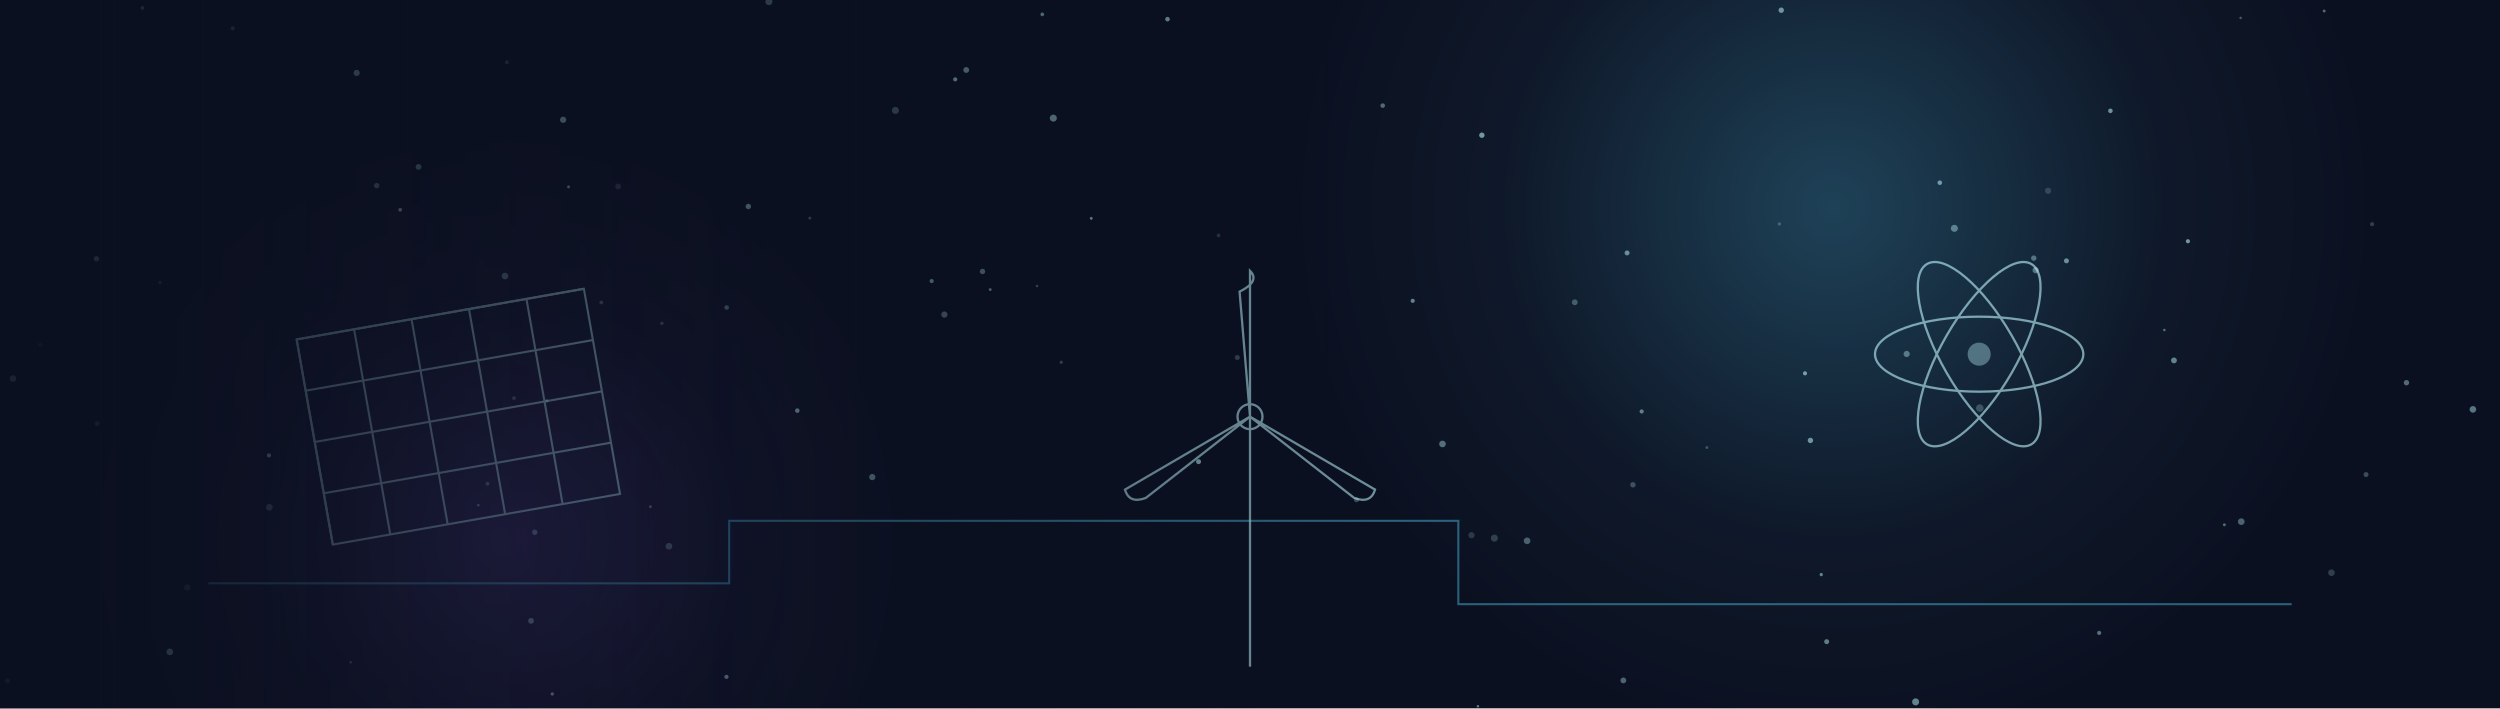
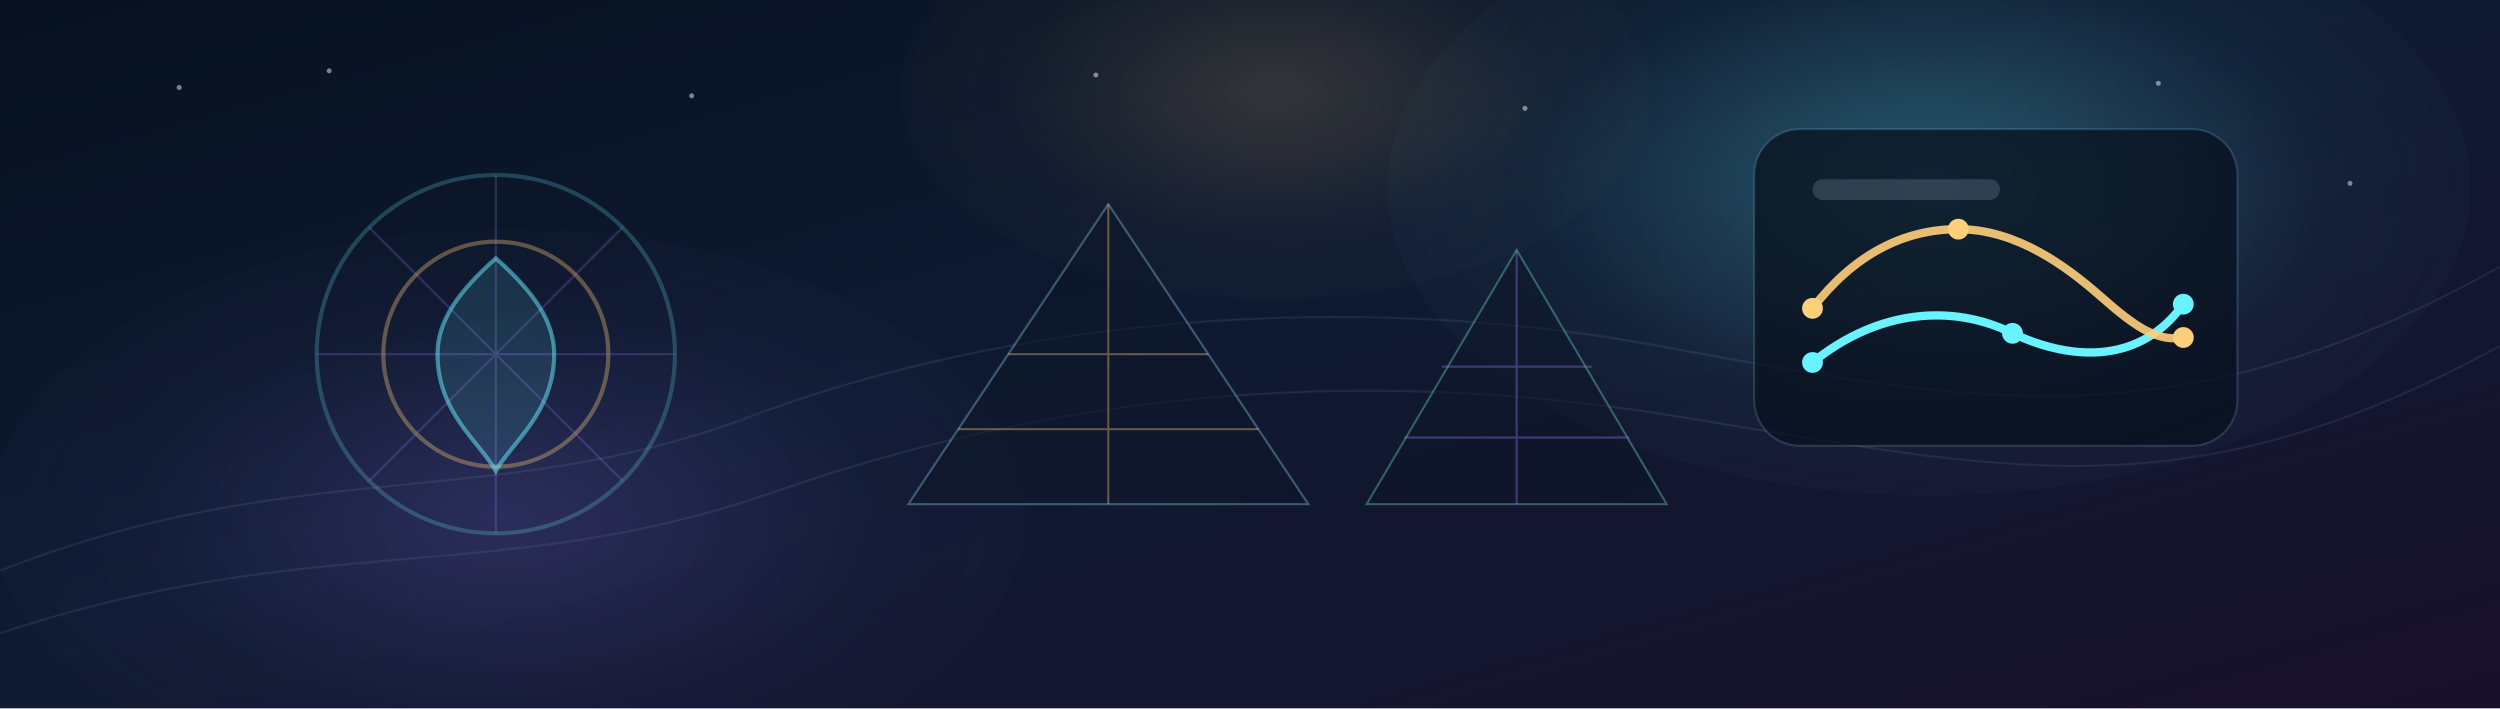
<svg xmlns="http://www.w3.org/2000/svg" viewBox="0 0 1200 340" preserveAspectRatio="xMidYMid slice">
  <defs>
-     <radialGradient id="glow-blue">
-       <stop offset="0%" stop-color="#5b8def" stop-opacity="0.55" />
-       <stop offset="60%" stop-color="#5b8def" stop-opacity="0.1" />
-       <stop offset="100%" stop-color="#5b8def" stop-opacity="0" />
+     <linearGradient id="bg" x1="0" y1="0" x2="1" y2="1">
+       <stop offset="0%" stop-color="#071120" />
+       <stop offset="45%" stop-color="#0e1a31" />
+       <stop offset="100%" stop-color="#19112b" />
+     </linearGradient>
+     <radialGradient id="cyanGlow" cx="50%" cy="50%" r="60%">
+       <stop offset="0%" stop-color="#67f3ff" stop-opacity="0.82" />
+       <stop offset="60%" stop-color="#67f3ff" stop-opacity="0.12" />
+       <stop offset="100%" stop-color="#67f3ff" stop-opacity="0" />
    </radialGradient>
-     <radialGradient id="glow-purple">
-       <stop offset="0%" stop-color="#a06bff" stop-opacity="0.55" />
-       <stop offset="60%" stop-color="#a06bff" stop-opacity="0.1" />
-       <stop offset="100%" stop-color="#a06bff" stop-opacity="0" />
+     <radialGradient id="violetGlow" cx="50%" cy="50%" r="60%">
+       <stop offset="0%" stop-color="#9d7cff" stop-opacity="0.72" />
+       <stop offset="60%" stop-color="#9d7cff" stop-opacity="0.12" />
+       <stop offset="100%" stop-color="#9d7cff" stop-opacity="0" />
    </radialGradient>
-     <radialGradient id="glow-orange">
-       <stop offset="0%" stop-color="#ff9b54" stop-opacity="0.55" />
-       <stop offset="60%" stop-color="#ff9b54" stop-opacity="0.1" />
-       <stop offset="100%" stop-color="#ff9b54" stop-opacity="0" />
+     <radialGradient id="amberGlow" cx="50%" cy="50%" r="60%">
+       <stop offset="0%" stop-color="#ffcf79" stop-opacity="0.74" />
+       <stop offset="60%" stop-color="#ffcf79" stop-opacity="0.12" />
+       <stop offset="100%" stop-color="#ffcf79" stop-opacity="0" />
    </radialGradient>
-     <radialGradient id="glow-teal">
-       <stop offset="0%" stop-color="#3ecbb5" stop-opacity="0.55" />
-       <stop offset="60%" stop-color="#3ecbb5" stop-opacity="0.1" />
-       <stop offset="100%" stop-color="#3ecbb5" stop-opacity="0" />
-     </radialGradient>
-     <radialGradient id="glow-pink">
-       <stop offset="0%" stop-color="#ff7ab8" stop-opacity="0.55" />
-       <stop offset="60%" stop-color="#ff7ab8" stop-opacity="0.1" />
-       <stop offset="100%" stop-color="#ff7ab8" stop-opacity="0" />
-     </radialGradient>
-     <radialGradient id="glow-green">
-       <stop offset="0%" stop-color="#7bd389" stop-opacity="0.55" />
-       <stop offset="60%" stop-color="#7bd389" stop-opacity="0.1" />
-       <stop offset="100%" stop-color="#7bd389" stop-opacity="0" />
-     </radialGradient>
-     <radialGradient id="glow-yellow">
-       <stop offset="0%" stop-color="#ffd166" stop-opacity="0.55" />
-       <stop offset="60%" stop-color="#ffd166" stop-opacity="0.1" />
-       <stop offset="100%" stop-color="#ffd166" stop-opacity="0" />
-     </radialGradient>
-     <radialGradient id="glow-red">
-       <stop offset="0%" stop-color="#ff6b6b" stop-opacity="0.55" />
-       <stop offset="60%" stop-color="#ff6b6b" stop-opacity="0.1" />
-       <stop offset="100%" stop-color="#ff6b6b" stop-opacity="0" />
-     </radialGradient>
-     <radialGradient id="glow-cyan">
-       <stop offset="0%" stop-color="#5ad8ff" stop-opacity="0.55" />
-       <stop offset="60%" stop-color="#5ad8ff" stop-opacity="0.1" />
-       <stop offset="100%" stop-color="#5ad8ff" stop-opacity="0" />
-     </radialGradient>
-     <radialGradient id="glow-sand">
-       <stop offset="0%" stop-color="#d6b56a" stop-opacity="0.55" />
-       <stop offset="60%" stop-color="#d6b56a" stop-opacity="0.1" />
-       <stop offset="100%" stop-color="#d6b56a" stop-opacity="0" />
-     </radialGradient>
-     <radialGradient id="glow-white">
-       <stop offset="0%" stop-color="#e6eeff" stop-opacity="0.55" />
-       <stop offset="60%" stop-color="#e6eeff" stop-opacity="0.1" />
-       <stop offset="100%" stop-color="#e6eeff" stop-opacity="0" />
-     </radialGradient>
-     <radialGradient id="glow-slate">
-       <stop offset="0%" stop-color="#7c8db5" stop-opacity="0.55" />
-       <stop offset="60%" stop-color="#7c8db5" stop-opacity="0.1" />
-       <stop offset="100%" stop-color="#7c8db5" stop-opacity="0" />
-     </radialGradient>
-     <linearGradient id="fade-r" x1="0" x2="1">
-       <stop offset="0%" stop-color="#0b1020" stop-opacity="0.85" />
-       <stop offset="55%" stop-color="#0b1020" stop-opacity="0" />
-     </linearGradient>
-     <filter id="soft" x="-20%" y="-20%" width="140%" height="140%">
-       <feGaussianBlur stdDeviation="0.4" />
-     </filter>
  </defs>
-   <rect width="1200" height="340" fill="#0b1020" />
-   <circle cx="880" cy="100" r="260" fill="url(#glow-cyan)" opacity="0.45" />
-   <circle cx="240" cy="260" r="200" fill="url(#glow-purple)" opacity="0.4" />
-   <circle cx="991.9" cy="125.2" r="1.2" fill="#bff7ff" opacity="0.51" />
-   <circle cx="663.7" cy="50.7" r="1.1" fill="#bff7ff" opacity="0.38" />
-   <circle cx="463.8" cy="33.6" r="1.4" fill="#bff7ff" opacity="0.43" />
-   <circle cx="288.6" cy="145.2" r="0.9" fill="#bff7ff" opacity="0.27" />
-   <circle cx="256.7" cy="255.5" r="1.3" fill="#bff7ff" opacity="0.35" />
-   <circle cx="575.3" cy="221.6" r="1.2" fill="#bff7ff" opacity="0.54" />
-   <circle cx="1007.6" cy="303.8" r="1.0" fill="#bff7ff" opacity="0.41" />
-   <circle cx="1138.6" cy="107.6" r="1.0" fill="#bff7ff" opacity="0.20" />
-   <circle cx="242.4" cy="132.5" r="1.6" fill="#bff7ff" opacity="0.34" />
-   <circle cx="348.8" cy="147.6" r="1.1" fill="#bff7ff" opacity="0.34" />
-   <circle cx="509.4" cy="173.9" r="0.8" fill="#bff7ff" opacity="0.24" />
-   <circle cx="265.1" cy="333.1" r="0.8" fill="#bff7ff" opacity="0.57" />
-   <circle cx="312.2" cy="243.2" r="0.7" fill="#bff7ff" opacity="0.34" />
-   <circle cx="369.1" cy="0.8" r="1.7" fill="#bff7ff" opacity="0.30" />
-   <circle cx="243.3" cy="29.9" r="0.9" fill="#bff7ff" opacity="0.18" />
-   <circle cx="497.8" cy="137.3" r="0.6" fill="#bff7ff" opacity="0.28" />
-   <circle cx="317.7" cy="155.2" r="0.8" fill="#bff7ff" opacity="0.26" />
-   <circle cx="977.1" cy="129.7" r="1.5" fill="#bff7ff" opacity="0.38" />
-   <circle cx="505.6" cy="56.7" r="1.7" fill="#bff7ff" opacity="0.46" />
-   <circle cx="1155.1" cy="183.7" r="1.3" fill="#bff7ff" opacity="0.39" />
-   <circle cx="866.4" cy="179.2" r="1.0" fill="#bff7ff" opacity="0.56" />
-   <circle cx="1135.7" cy="227.8" r="1.2" fill="#bff7ff" opacity="0.26" />
-   <circle cx="81.5" cy="312.9" r="1.6" fill="#bff7ff" opacity="0.56" />
-   <circle cx="711.3" cy="64.9" r="1.3" fill="#bff7ff" opacity="0.57" />
-   <circle cx="788.0" cy="197.5" r="1.0" fill="#bff7ff" opacity="0.45" />
-   <circle cx="296.7" cy="89.5" r="1.4" fill="#bff7ff" opacity="0.16" />
-   <circle cx="111.7" cy="13.6" r="1.0" fill="#bff7ff" opacity="0.26" />
-   <circle cx="262.5" cy="192.4" r="0.8" fill="#bff7ff" opacity="0.43" />
-   <circle cx="200.9" cy="80.1" r="1.4" fill="#bff7ff" opacity="0.39" />
-   <circle cx="1067.7" cy="251.9" r="0.7" fill="#bff7ff" opacity="0.39" />
-   <circle cx="359.2" cy="99.1" r="1.3" fill="#bff7ff" opacity="0.48" />
-   <circle cx="593.9" cy="171.6" r="1.2" fill="#bff7ff" opacity="0.21" />
-   <circle cx="779.2" cy="326.6" r="1.4" fill="#bff7ff" opacity="0.36" />
-   <circle cx="678.1" cy="144.4" r="1.0" fill="#bff7ff" opacity="0.48" />
-   <circle cx="1075.8" cy="250.4" r="1.6" fill="#bff7ff" opacity="0.36" />
-   <circle cx="46.3" cy="124.2" r="1.3" fill="#bff7ff" opacity="0.45" />
-   <circle cx="819.3" cy="214.8" r="0.7" fill="#bff7ff" opacity="0.25" />
-   <circle cx="46.6" cy="203.3" r="1.1" fill="#bff7ff" opacity="0.25" />
-   <circle cx="869.0" cy="211.4" r="1.3" fill="#bff7ff" opacity="0.53" />
-   <circle cx="382.7" cy="197.1" r="1.1" fill="#bff7ff" opacity="0.56" />
-   <circle cx="706.3" cy="256.9" r="1.5" fill="#bff7ff" opacity="0.17" />
-   <circle cx="447.2" cy="134.9" r="1.0" fill="#bff7ff" opacity="0.44" />
-   <circle cx="168.3" cy="317.9" r="0.6" fill="#bff7ff" opacity="0.35" />
-   <circle cx="254.9" cy="298.0" r="1.4" fill="#bff7ff" opacity="0.42" />
-   <circle cx="781.0" cy="121.4" r="1.2" fill="#bff7ff" opacity="0.49" />
-   <circle cx="976.2" cy="123.9" r="1.3" fill="#bff7ff" opacity="0.37" />
-   <circle cx="692.4" cy="213.1" r="1.6" fill="#bff7ff" opacity="0.40" />
-   <circle cx="270.3" cy="57.5" r="1.5" fill="#bff7ff" opacity="0.52" />
-   <circle cx="6.2" cy="181.7" r="1.6" fill="#bff7ff" opacity="0.48" />
-   <circle cx="418.7" cy="229.0" r="1.5" fill="#bff7ff" opacity="0.42" />
-   <circle cx="915.2" cy="169.9" r="1.5" fill="#bff7ff" opacity="0.38" />
-   <circle cx="458.5" cy="38.1" r="1.0" fill="#bff7ff" opacity="0.52" />
-   <circle cx="234.0" cy="232.2" r="0.9" fill="#bff7ff" opacity="0.32" />
-   <circle cx="1115.6" cy="5.3" r="0.7" fill="#bff7ff" opacity="0.38" />
-   <circle cx="733.0" cy="259.6" r="1.6" fill="#bff7ff" opacity="0.34" />
-   <circle cx="938.1" cy="109.6" r="1.7" fill="#bff7ff" opacity="0.41" />
-   <circle cx="471.6" cy="130.3" r="1.3" fill="#bff7ff" opacity="0.36" />
-   <circle cx="429.8" cy="53.0" r="1.7" fill="#bff7ff" opacity="0.25" />
-   <circle cx="931.1" cy="87.7" r="1.1" fill="#bff7ff" opacity="0.53" />
-   <circle cx="983.1" cy="91.6" r="1.5" fill="#bff7ff" opacity="0.17" />
-   <circle cx="348.7" cy="324.9" r="1.0" fill="#bff7ff" opacity="0.54" />
-   <circle cx="1013.0" cy="53.2" r="1.1" fill="#bff7ff" opacity="0.53" />
-   <circle cx="1050.2" cy="115.8" r="1.0" fill="#bff7ff" opacity="0.57" />
-   <circle cx="89.9" cy="282.0" r="1.5" fill="#bff7ff" opacity="0.16" />
-   <circle cx="783.8" cy="232.7" r="1.3" fill="#bff7ff" opacity="0.26" />
-   <circle cx="272.9" cy="89.7" r="0.7" fill="#bff7ff" opacity="0.50" />
-   <circle cx="453.3" cy="151.0" r="1.5" fill="#bff7ff" opacity="0.32" />
-   <circle cx="1043.5" cy="173.0" r="1.4" fill="#bff7ff" opacity="0.48" />
-   <circle cx="651.1" cy="239.9" r="1.2" fill="#bff7ff" opacity="0.26" />
-   <circle cx="1038.9" cy="158.4" r="0.6" fill="#bff7ff" opacity="0.41" />
-   <circle cx="192.1" cy="100.7" r="0.9" fill="#bff7ff" opacity="0.58" />
-   <circle cx="584.9" cy="113.0" r="0.9" fill="#bff7ff" opacity="0.15" />
-   <circle cx="246.7" cy="191.1" r="0.9" fill="#bff7ff" opacity="0.28" />
-   <circle cx="229.6" cy="242.5" r="0.6" fill="#bff7ff" opacity="0.42" />
-   <circle cx="874.2" cy="275.8" r="0.8" fill="#bff7ff" opacity="0.48" />
-   <circle cx="76.8" cy="135.6" r="0.8" fill="#bff7ff" opacity="0.24" />
-   <circle cx="755.9" cy="145.1" r="1.4" fill="#bff7ff" opacity="0.29" />
-   <circle cx="1119.1" cy="274.9" r="1.6" fill="#bff7ff" opacity="0.20" />
-   <circle cx="129.1" cy="218.6" r="1.0" fill="#bff7ff" opacity="0.58" />
-   <circle cx="171.2" cy="35.0" r="1.5" fill="#bff7ff" opacity="0.49" />
-   <circle cx="919.5" cy="336.9" r="1.7" fill="#bff7ff" opacity="0.49" />
-   <circle cx="3.6" cy="326.8" r="1.2" fill="#bff7ff" opacity="0.26" />
-   <circle cx="475.3" cy="139.0" r="0.7" fill="#bff7ff" opacity="0.42" />
-   <circle cx="1075.5" cy="8.6" r="0.6" fill="#bff7ff" opacity="0.32" />
-   <circle cx="500.3" cy="6.9" r="0.9" fill="#bff7ff" opacity="0.46" />
-   <circle cx="68.4" cy="3.8" r="0.9" fill="#bff7ff" opacity="0.39" />
-   <circle cx="1187.0" cy="196.5" r="1.6" fill="#bff7ff" opacity="0.43" />
-   <circle cx="19.3" cy="165.5" r="1.0" fill="#bff7ff" opacity="0.15" />
-   <circle cx="950.3" cy="195.9" r="1.8" fill="#bff7ff" opacity="0.24" />
-   <circle cx="854.1" cy="107.5" r="0.8" fill="#bff7ff" opacity="0.23" />
-   <circle cx="560.4" cy="9.2" r="1.1" fill="#bff7ff" opacity="0.53" />
-   <circle cx="321.1" cy="262.2" r="1.6" fill="#bff7ff" opacity="0.28" />
-   <circle cx="876.8" cy="308.0" r="1.2" fill="#bff7ff" opacity="0.46" />
-   <circle cx="523.8" cy="104.8" r="0.7" fill="#bff7ff" opacity="0.53" />
-   <circle cx="180.8" cy="89.1" r="1.3" fill="#bff7ff" opacity="0.35" />
-   <circle cx="855.0" cy="4.9" r="1.3" fill="#bff7ff" opacity="0.52" />
-   <circle cx="709.4" cy="339.0" r="0.6" fill="#bff7ff" opacity="0.47" />
-   <circle cx="129.3" cy="243.5" r="1.6" fill="#bff7ff" opacity="0.30" />
-   <circle cx="388.7" cy="104.7" r="0.7" fill="#bff7ff" opacity="0.27" />
-   <circle cx="717.3" cy="258.3" r="1.7" fill="#bff7ff" opacity="0.20" />
-   <g transform="translate(220,200) rotate(-10)" stroke="#bff7ff" fill="none" opacity="0.55" stroke-width="1">
-     <rect x="-70" y="-50" width="140" height="100" />
-     <line x1="-70" y1="-50" x2="-70" y2="50" />
-     <line x1="-42" y1="-50" x2="-42" y2="50" />
-     <line x1="-14" y1="-50" x2="-14" y2="50" />
-     <line x1="14" y1="-50" x2="14" y2="50" />
-     <line x1="42" y1="-50" x2="42" y2="50" />
-     <line x1="-70" y1="-50" x2="70" y2="-50" />
-     <line x1="-70" y1="-25" x2="70" y2="-25" />
-     <line x1="-70" y1="0" x2="70" y2="0" />
-     <line x1="-70" y1="25" x2="70" y2="25" />
+   <rect width="1200" height="340" fill="url(#bg)" />
+   <ellipse cx="926" cy="90" rx="260" ry="148" fill="url(#cyanGlow)" opacity="0.36" />
+   <ellipse cx="244" cy="248" rx="248" ry="138" fill="url(#violetGlow)" opacity="0.28" />
+   <ellipse cx="612" cy="44" rx="180" ry="100" fill="url(#amberGlow)" opacity="0.22" />
+   <g fill="none" stroke="#90a8d1" stroke-opacity="0.12">
+     <path d="M0 274C142 218 238 246 360 200S644 138 796 166S1046 214 1200 128" />
+     <path d="M0 304C150 254 240 282 372 236S648 174 806 200S1050 248 1200 166" />
  </g>
-   <g transform="translate(600,200)" stroke="#bff7ff" fill="none" opacity="0.55" stroke-width="1.1">
-     <line x1="0" y1="0" x2="0" y2="120" />
-     <circle r="6" />
-     <path d="M 0 0 L 0 -70 q 5 5 -5 10 z" />
-     <path d="M 0 0 L 60 35 q -2 7 -10 4 z" />
-     <path d="M 0 0 L -60 35 q 2 7 10 4 z" />
+   <g transform="translate(120 58)" fill="none">
+     <circle cx="118" cy="112" r="86" stroke="#6bf0ff" stroke-opacity="0.22" stroke-width="2" />
+     <circle cx="118" cy="112" r="54" stroke="#ffcf79" stroke-opacity="0.34" stroke-width="2" />
+     <path d="M118 26V198M32 112H204M57 51L179 173M57 173L179 51" stroke="#9f7cff" stroke-opacity="0.24" />
+     <path d="M118 66C136 82 146 96 146 112C146 140 126 154 118 168C110 154 90 140 90 112C90 96 100 82 118 66Z" fill="#67f3ff" fill-opacity="0.12" stroke="#67f3ff" stroke-opacity="0.5" stroke-width="2" />
  </g>
-   <g transform="translate(950,170)" stroke="#bff7ff" fill="none" opacity="0.6" stroke-width="1.1">
-     <ellipse rx="50" ry="18" />
-     <ellipse rx="50" ry="18" transform="rotate(60)" />
-     <ellipse rx="50" ry="18" transform="rotate(-60)" />
-     <circle r="5" fill="#bff7ff" opacity="0.6" />
+   <g transform="translate(436 58)" fill="none">
+     <path d="M0 184L96 40L192 184Z" fill="#0d1728" fill-opacity="0.55" stroke="#9bdcff" stroke-opacity="0.34" />
+     <path d="M96 40V184M48 112H144M24 148H168" stroke="#ffcf79" stroke-opacity="0.36" />
+     <path d="M220 184L292 62L364 184Z" fill="#0d1728" fill-opacity="0.55" stroke="#77f2d4" stroke-opacity="0.34" />
+     <path d="M292 62V184M256 118H328M238 152H346" stroke="#9d7cff" stroke-opacity="0.36" />
  </g>
-   <path d="M 100 280 H 350 V 250 H 700 V 290 H 1100" stroke="#5ad8ff" fill="none" opacity="0.4" />
-   <rect width="1200" height="340" fill="url(#fade-r)" />
+   <g transform="translate(842 62)">
+     <rect x="0" y="0" width="232" height="152" rx="22" fill="#08121f" fill-opacity="0.76" stroke="#8fdcff" stroke-opacity="0.18" />
+     <path d="M28 112C60 86 96 84 124 98C154 112 186 112 206 84" fill="none" stroke="#67f3ff" stroke-width="4" stroke-linecap="round" />
+     <path d="M28 86C48 60 72 48 98 48C126 48 150 66 166 80C184 96 194 102 206 100" fill="none" stroke="#ffcf79" stroke-width="4" stroke-linecap="round" opacity="0.9" />
+     <circle cx="28" cy="112" r="5" fill="#67f3ff" />
+     <circle cx="124" cy="98" r="5" fill="#67f3ff" />
+     <circle cx="206" cy="84" r="5" fill="#67f3ff" />
+     <circle cx="28" cy="86" r="5" fill="#ffcf79" />
+     <circle cx="98" cy="48" r="5" fill="#ffcf79" />
+     <circle cx="206" cy="100" r="5" fill="#ffcf79" />
+     <rect x="28" y="24" width="90" height="10" rx="5" fill="#d8eeff" opacity="0.16" />
+   </g>
+   <g opacity="0.5" fill="#e8f3ff">
+     <circle cx="86" cy="42" r="1.2" />
+     <circle cx="158" cy="34" r="1.2" />
+     <circle cx="332" cy="46" r="1.2" />
+     <circle cx="526" cy="36" r="1.2" />
+     <circle cx="732" cy="52" r="1.2" />
+     <circle cx="1036" cy="40" r="1.2" />
+     <circle cx="1128" cy="88" r="1.2" />
+   </g>
</svg>
